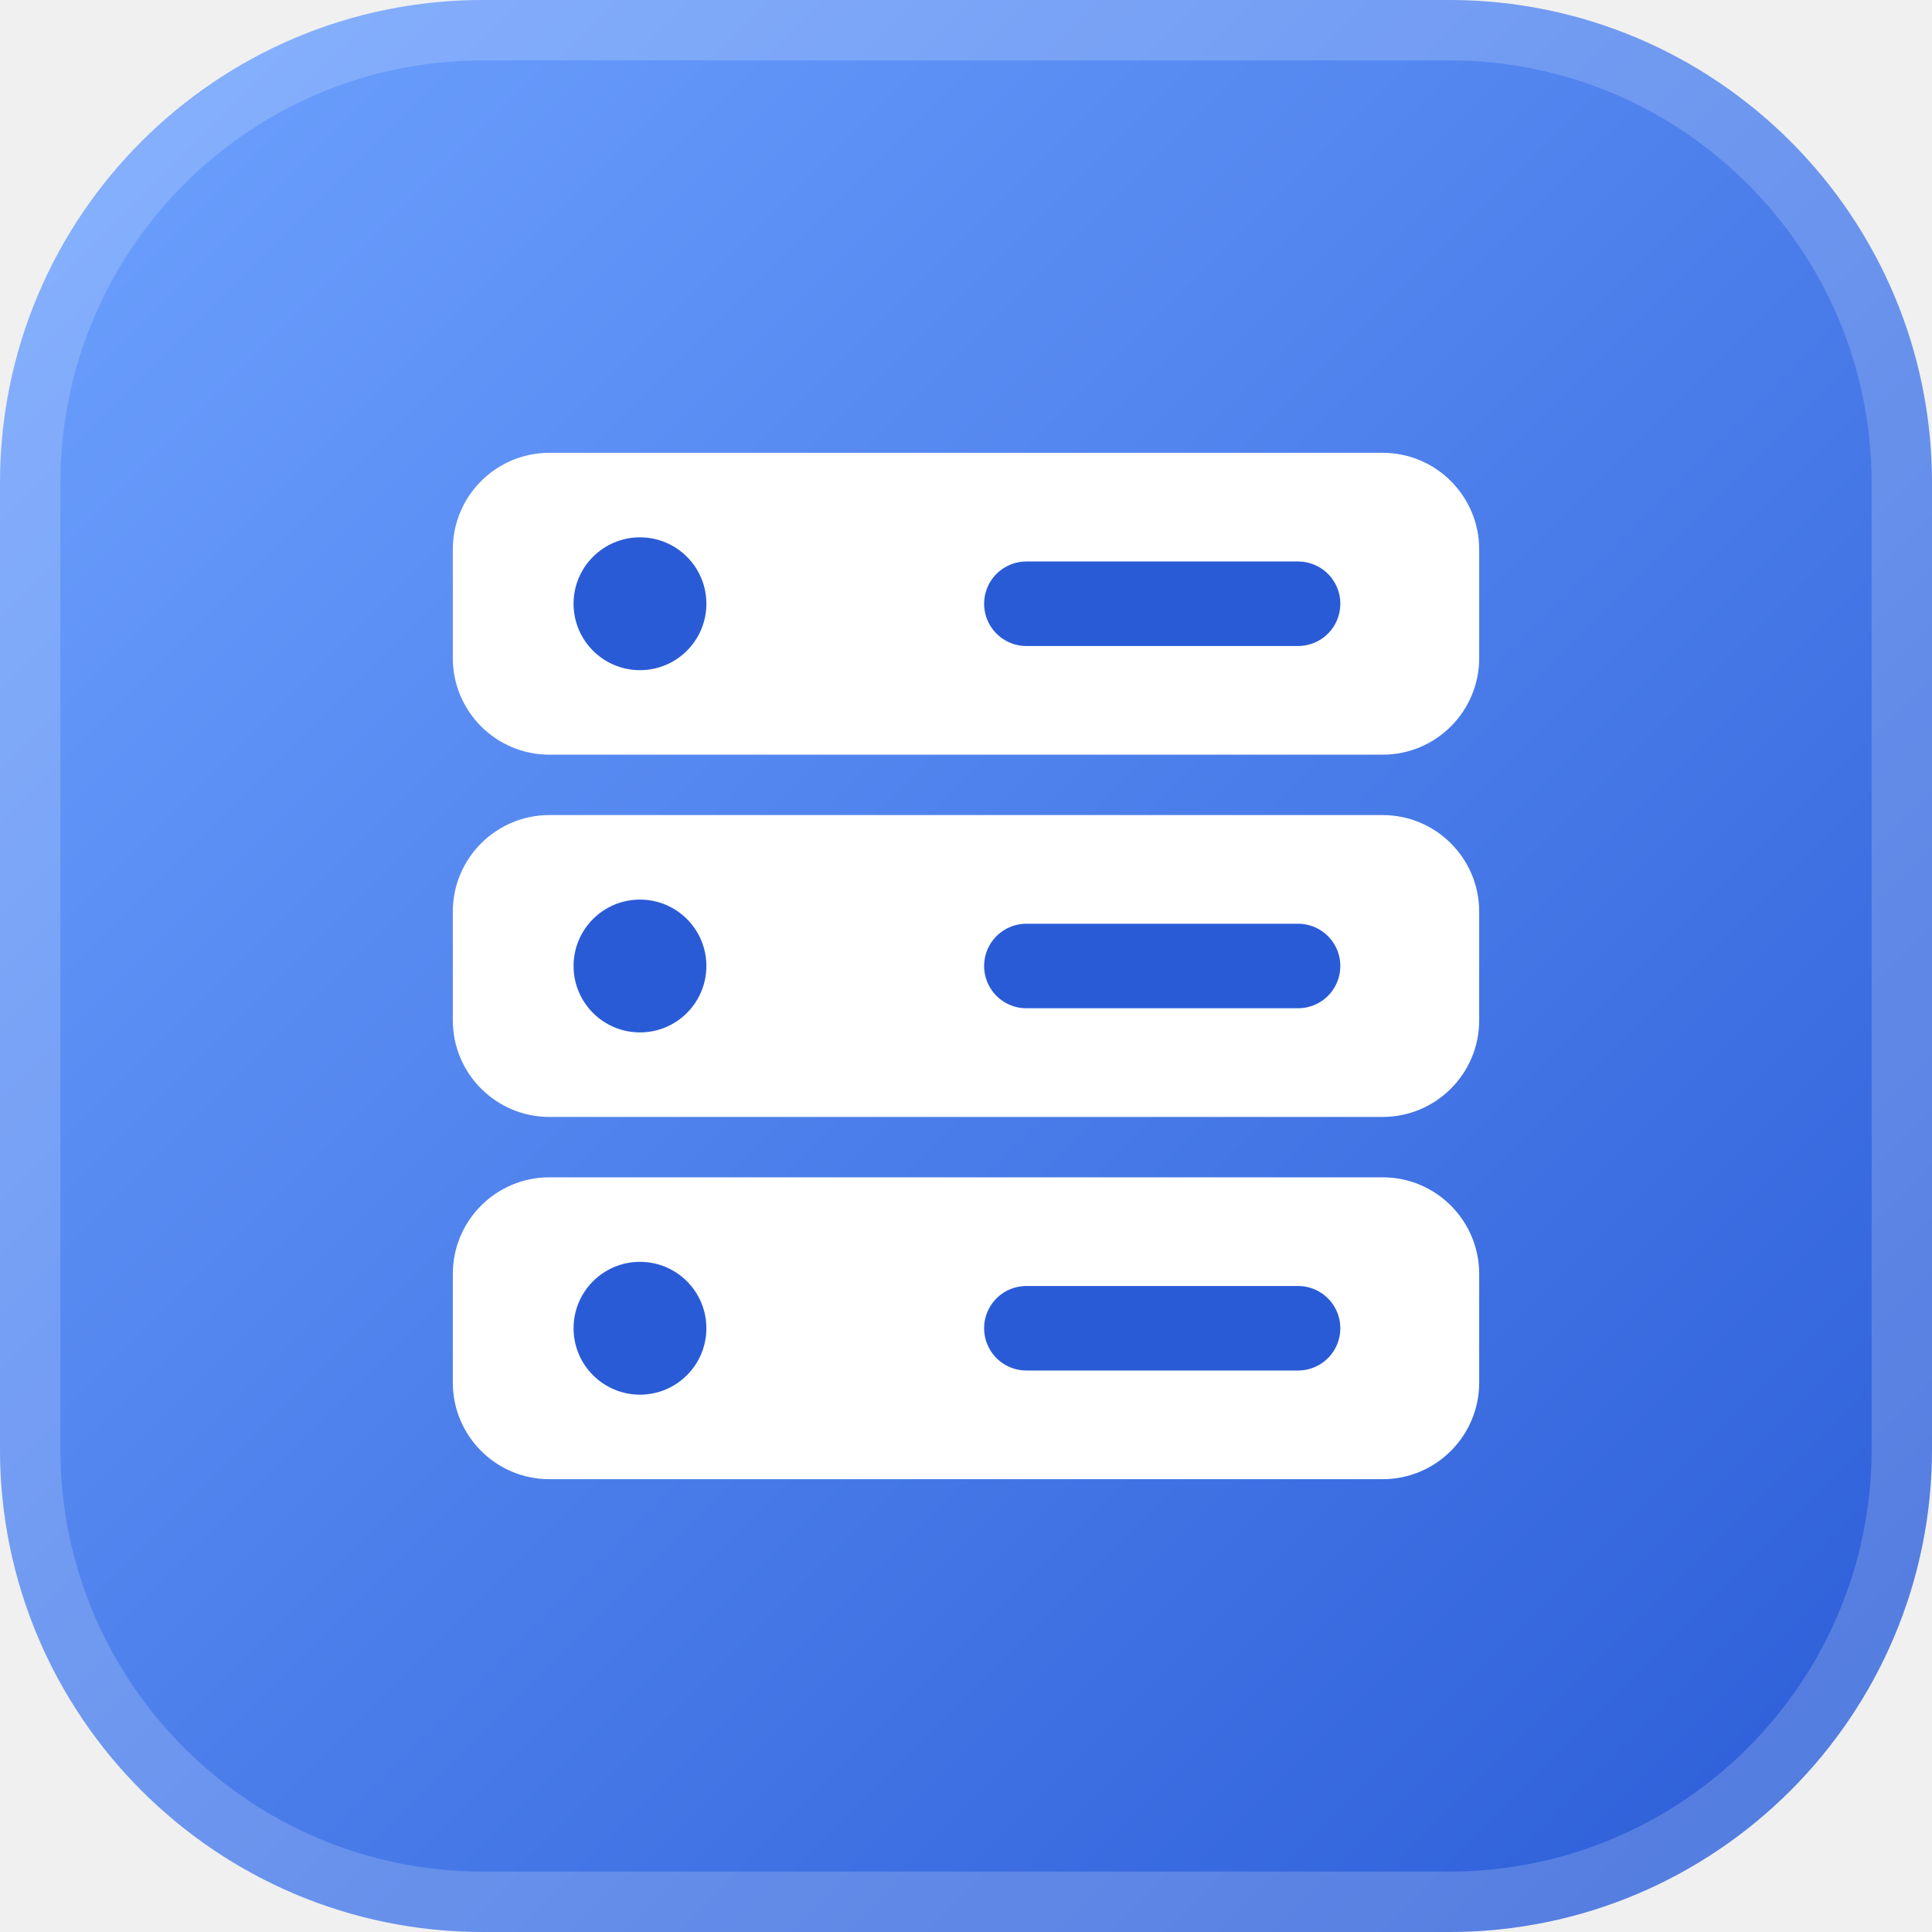
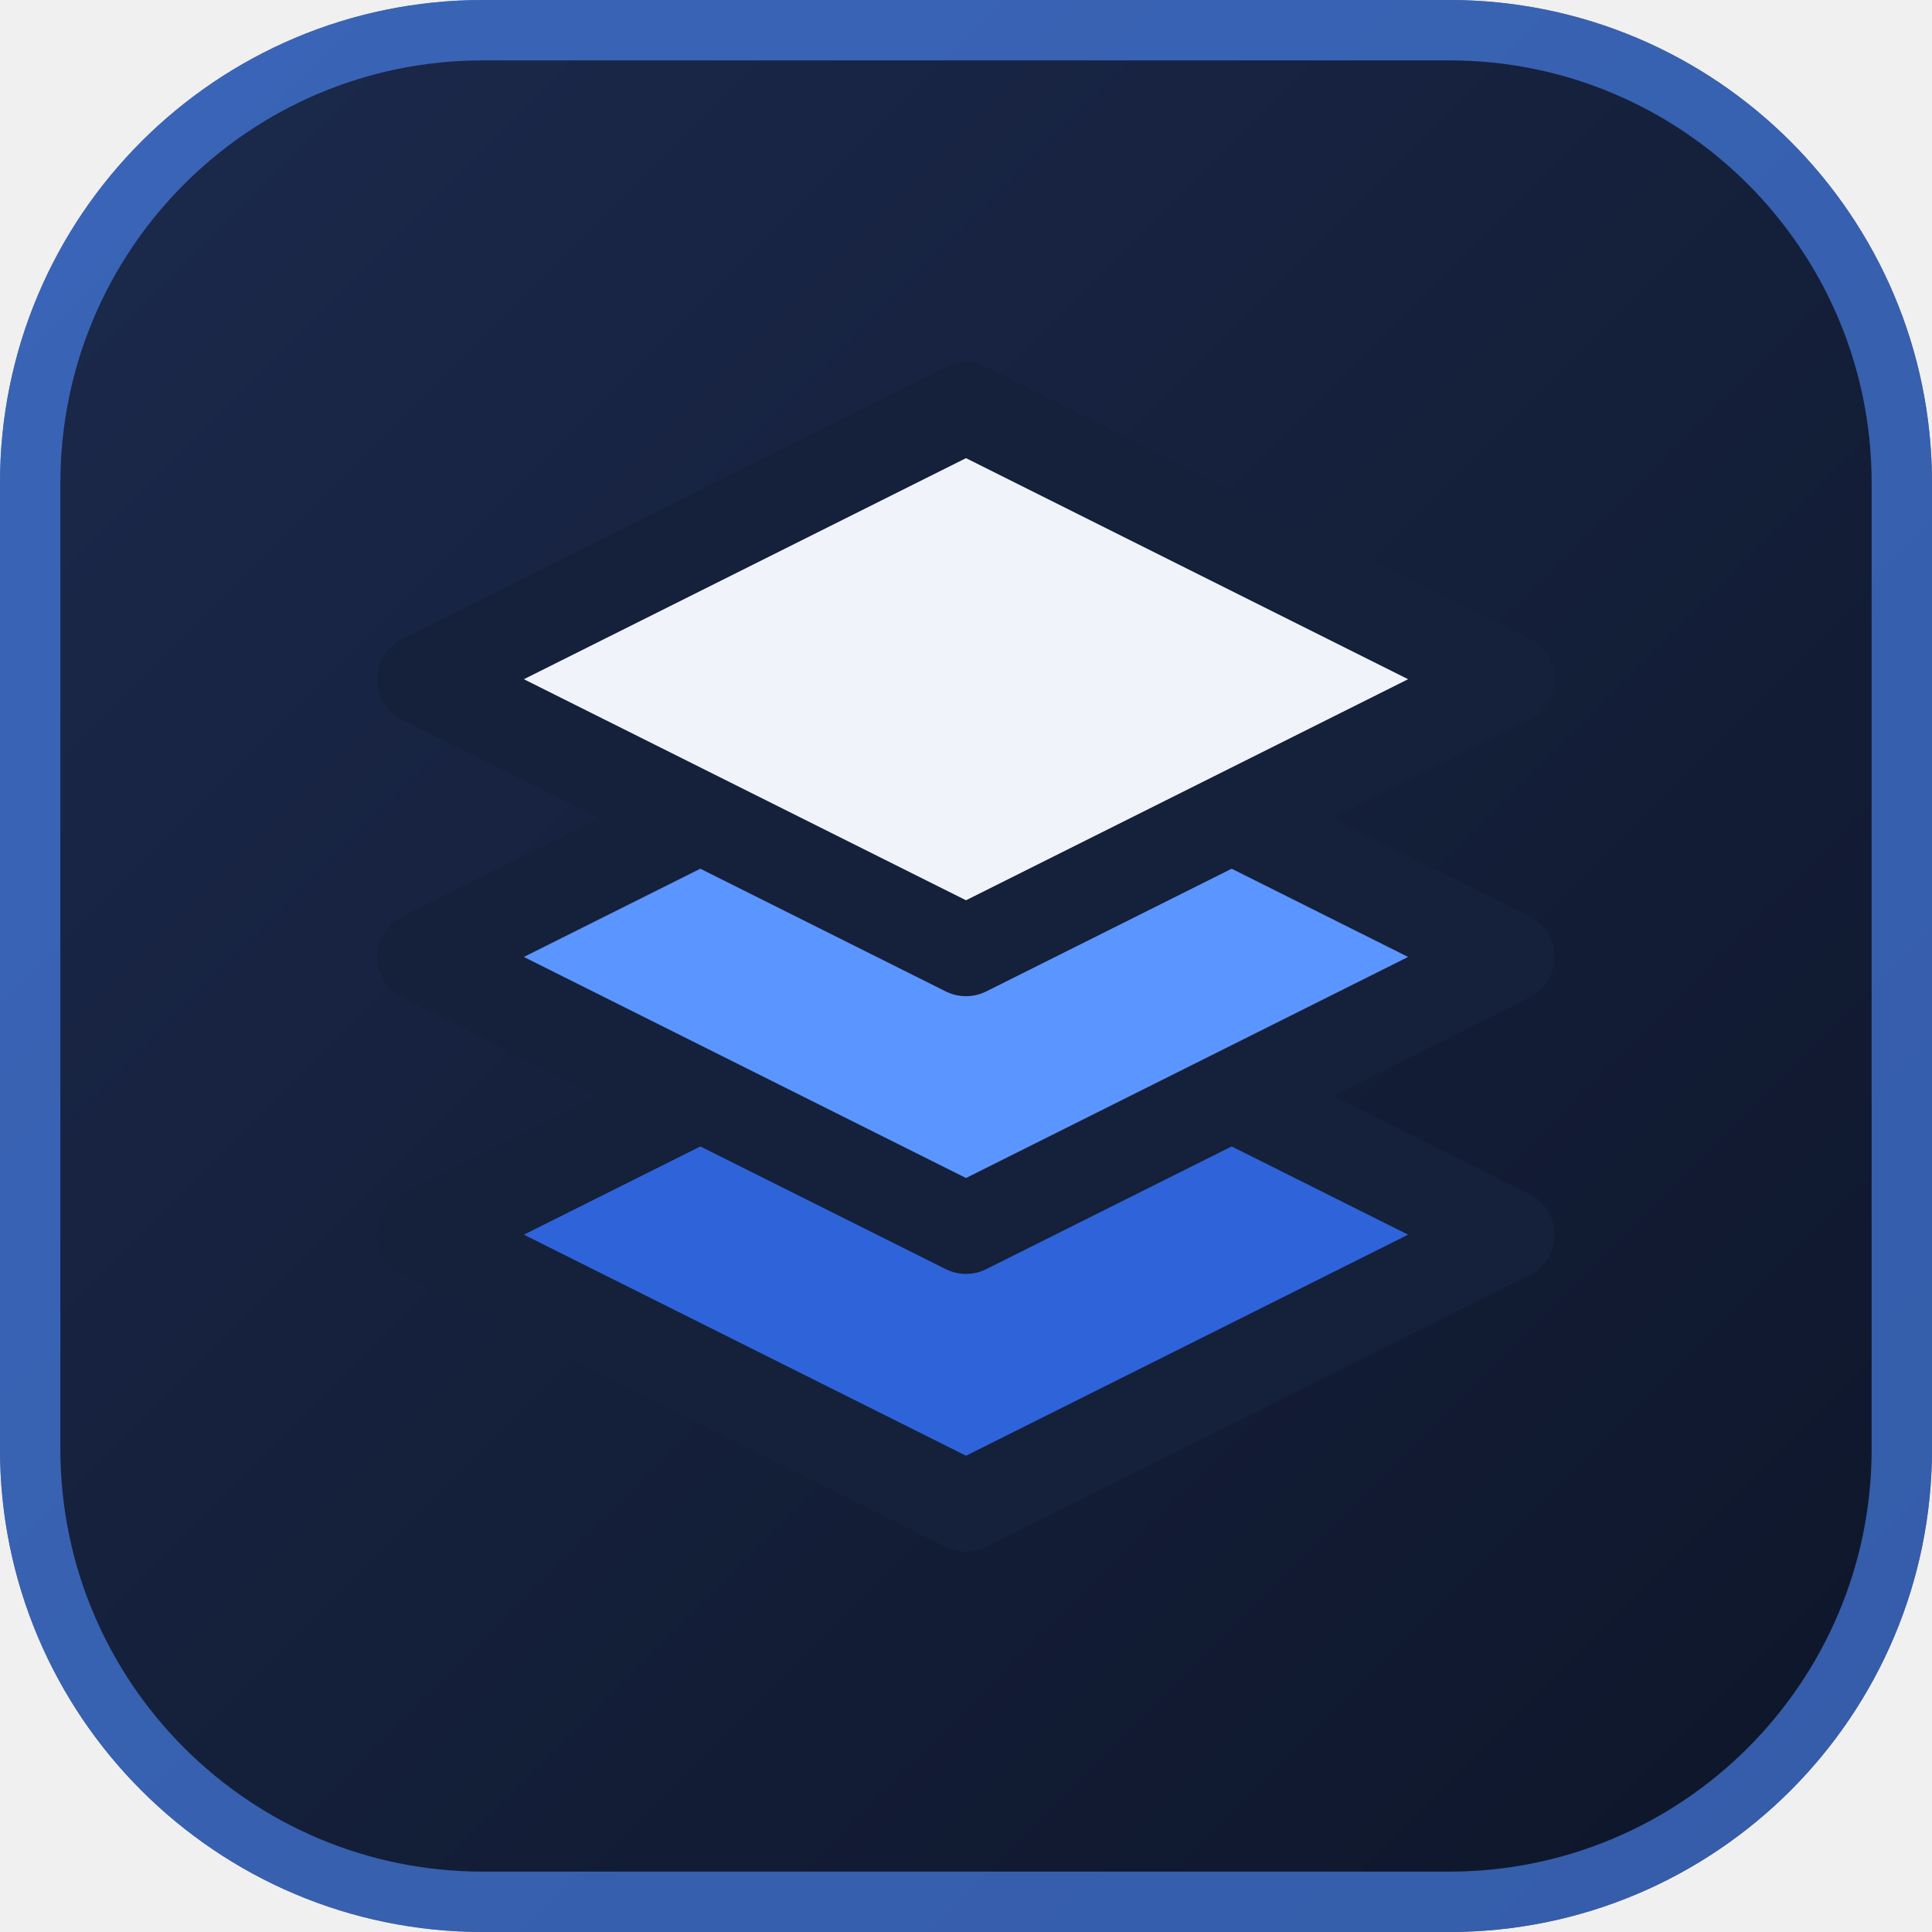
<svg xmlns="http://www.w3.org/2000/svg" viewBox="0 0 32 32">
  <defs>
    <linearGradient id="g" x1="0" y1="0" x2="1" y2="1">
-       <stop offset="0" stop-color="#6FA3FF" />
-       <stop offset="1" stop-color="#2A5BD7" />
+       <stop offset="0" stop-color="#1C2A4D" />
+       <stop offset="1" stop-color="#0D1528" />
    </linearGradient>
  </defs>
  <rect width="32" height="32" rx="8" fill="url(#g)" />
-   <rect x=".5" y=".5" width="31" height="31" rx="7.5" fill="none" stroke="#fff" stroke-opacity=".18" />
-   <rect x="7.5" y="7.5" width="17" height="5" rx="1.6" fill="#fff" />
-   <rect x="7.5" y="13.5" width="17" height="5" rx="1.6" fill="#fff" />
-   <rect x="7.5" y="19.5" width="17" height="5" rx="1.6" fill="#fff" />
-   <circle cx="10.6" cy="10" r="1.1" fill="#2A5BD7" />
-   <circle cx="10.6" cy="16" r="1.1" fill="#2A5BD7" />
-   <circle cx="10.6" cy="22" r="1.1" fill="#2A5BD7" />
-   <path d="M17 10h4.5M17 16h4.5M17 22h4.5" stroke="#2A5BD7" stroke-width="1.4" stroke-linecap="round" />
+   <rect x=".5" y=".5" width="31" height="31" rx="7.5" fill="none" stroke="#4F8CFF" stroke-opacity=".6" />
+   <g stroke="#15203B" stroke-width="1.5" stroke-linejoin="round">
+     <path d="M16 15.95 25 20.45 16 24.95 7 20.45Z" fill="#2F63DA" />
+     <path d="M16 11.35 25 15.85 16 20.35 7 15.85Z" fill="#5B95FF" />
+     <path d="M16 6.75 25 11.25 16 15.75 7 11.25Z" fill="#F0F4FA" />
+   </g>
</svg>
